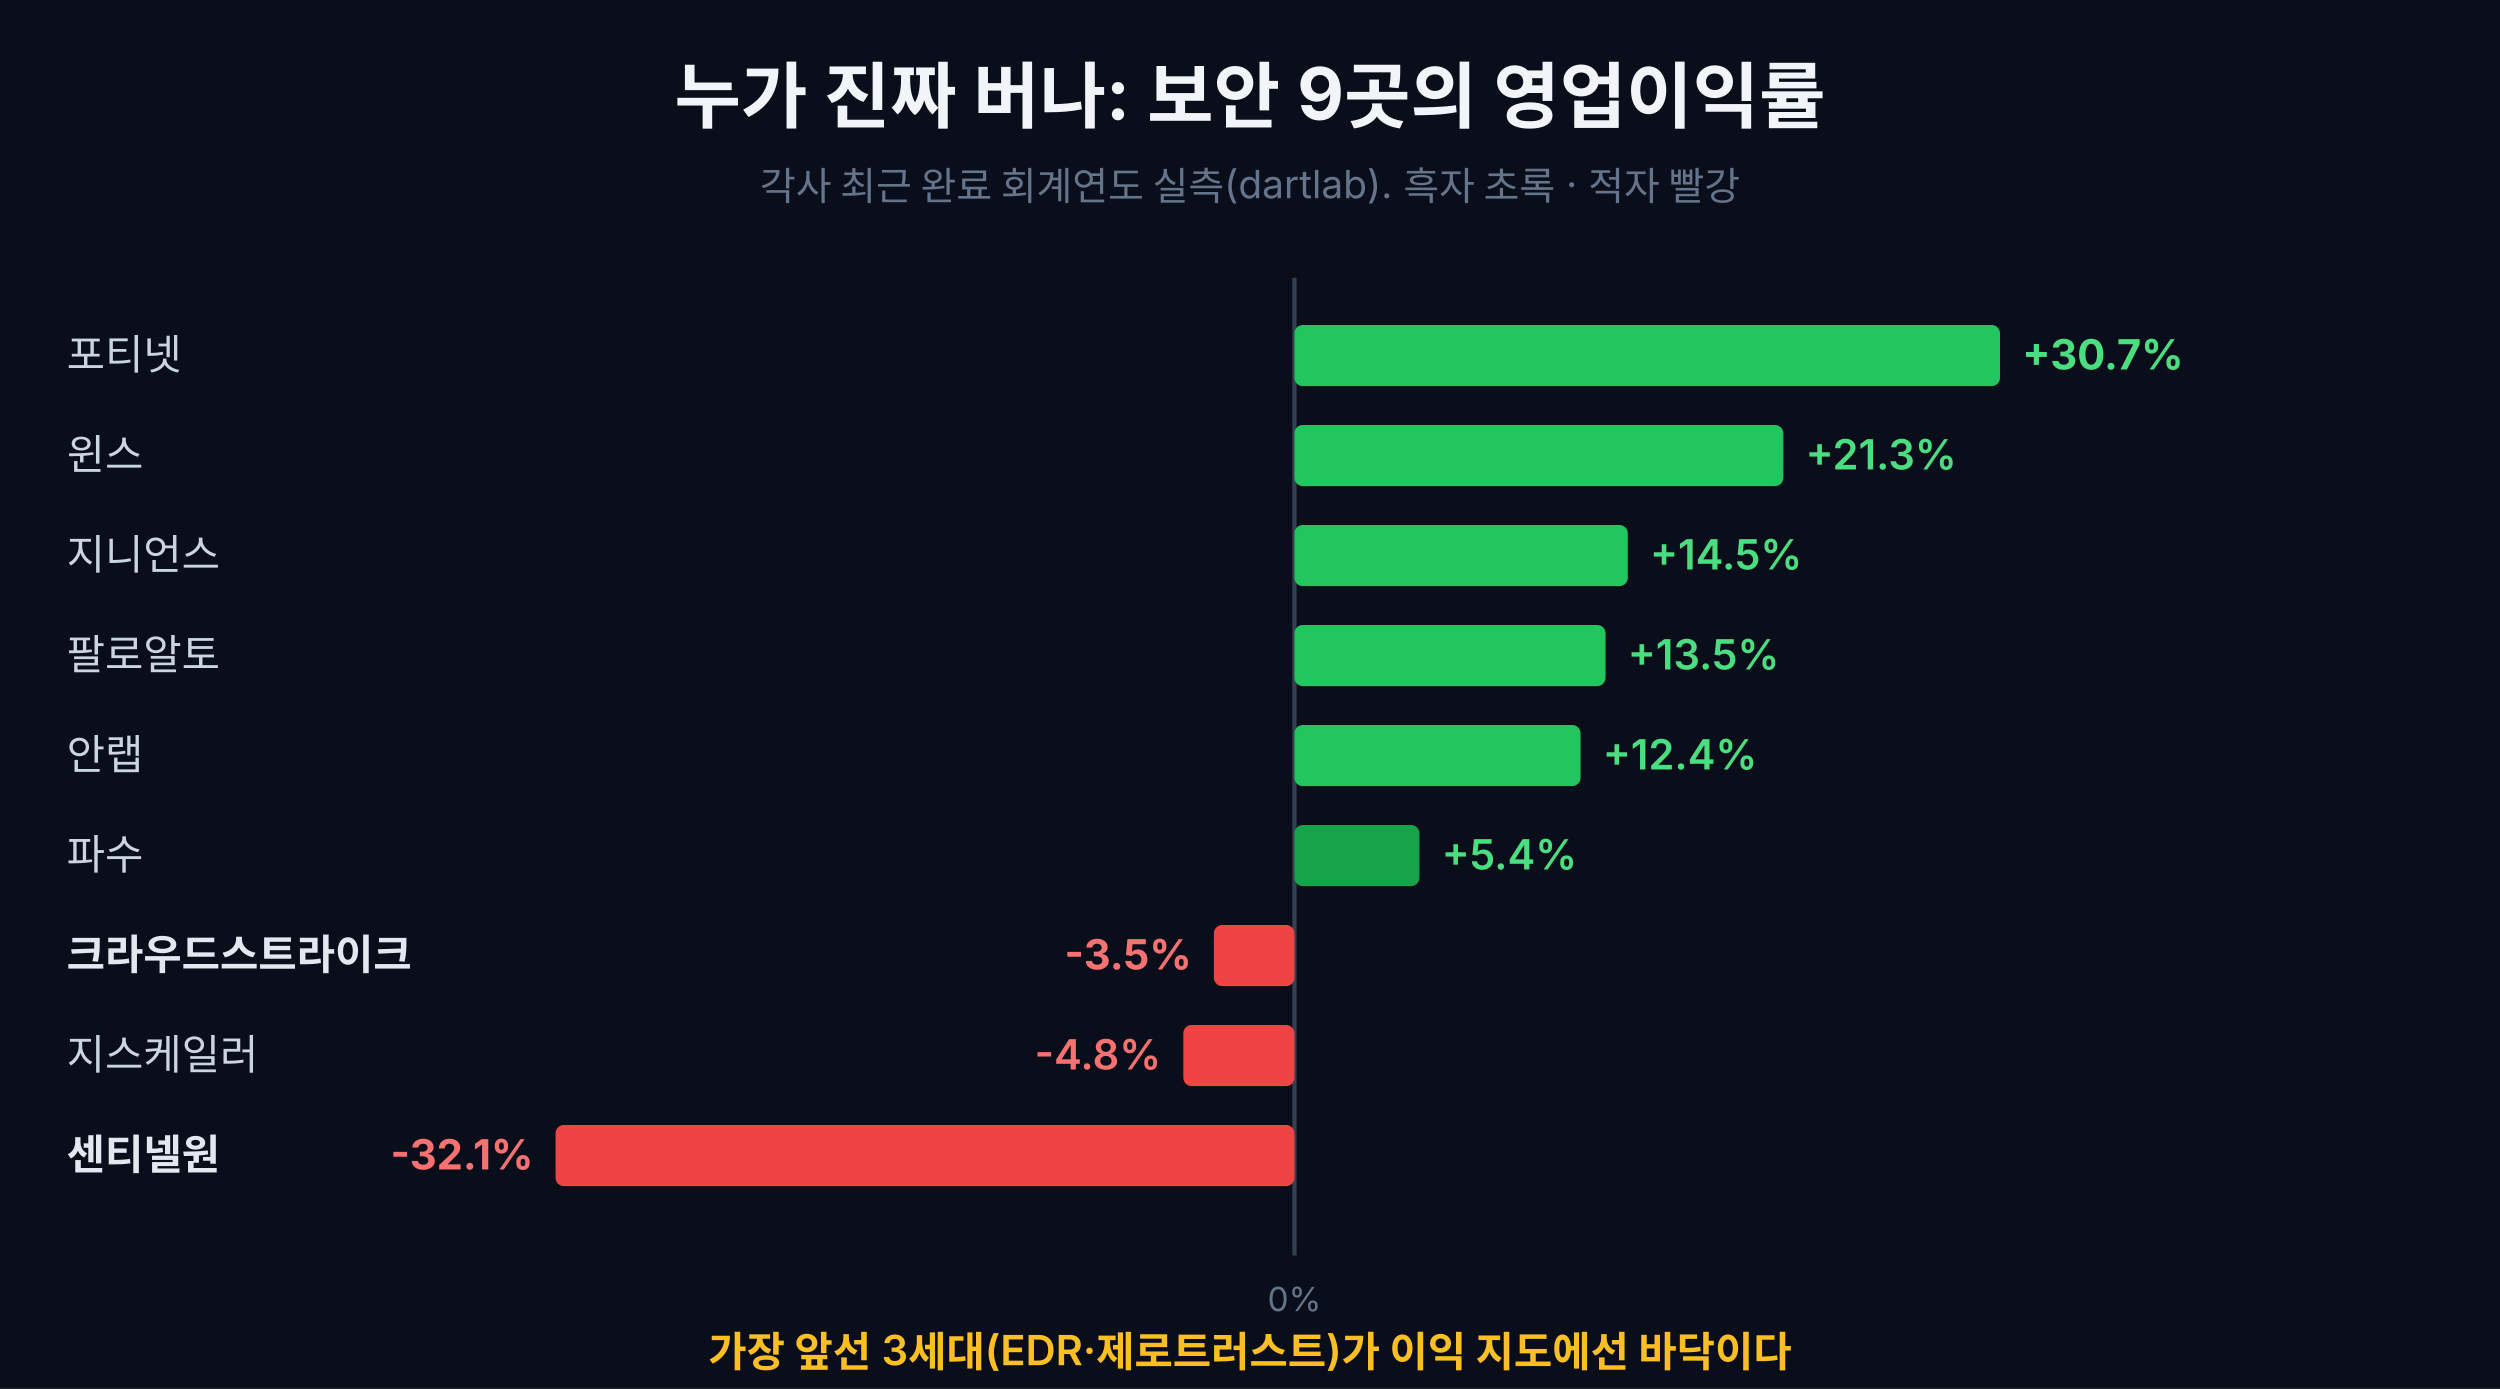
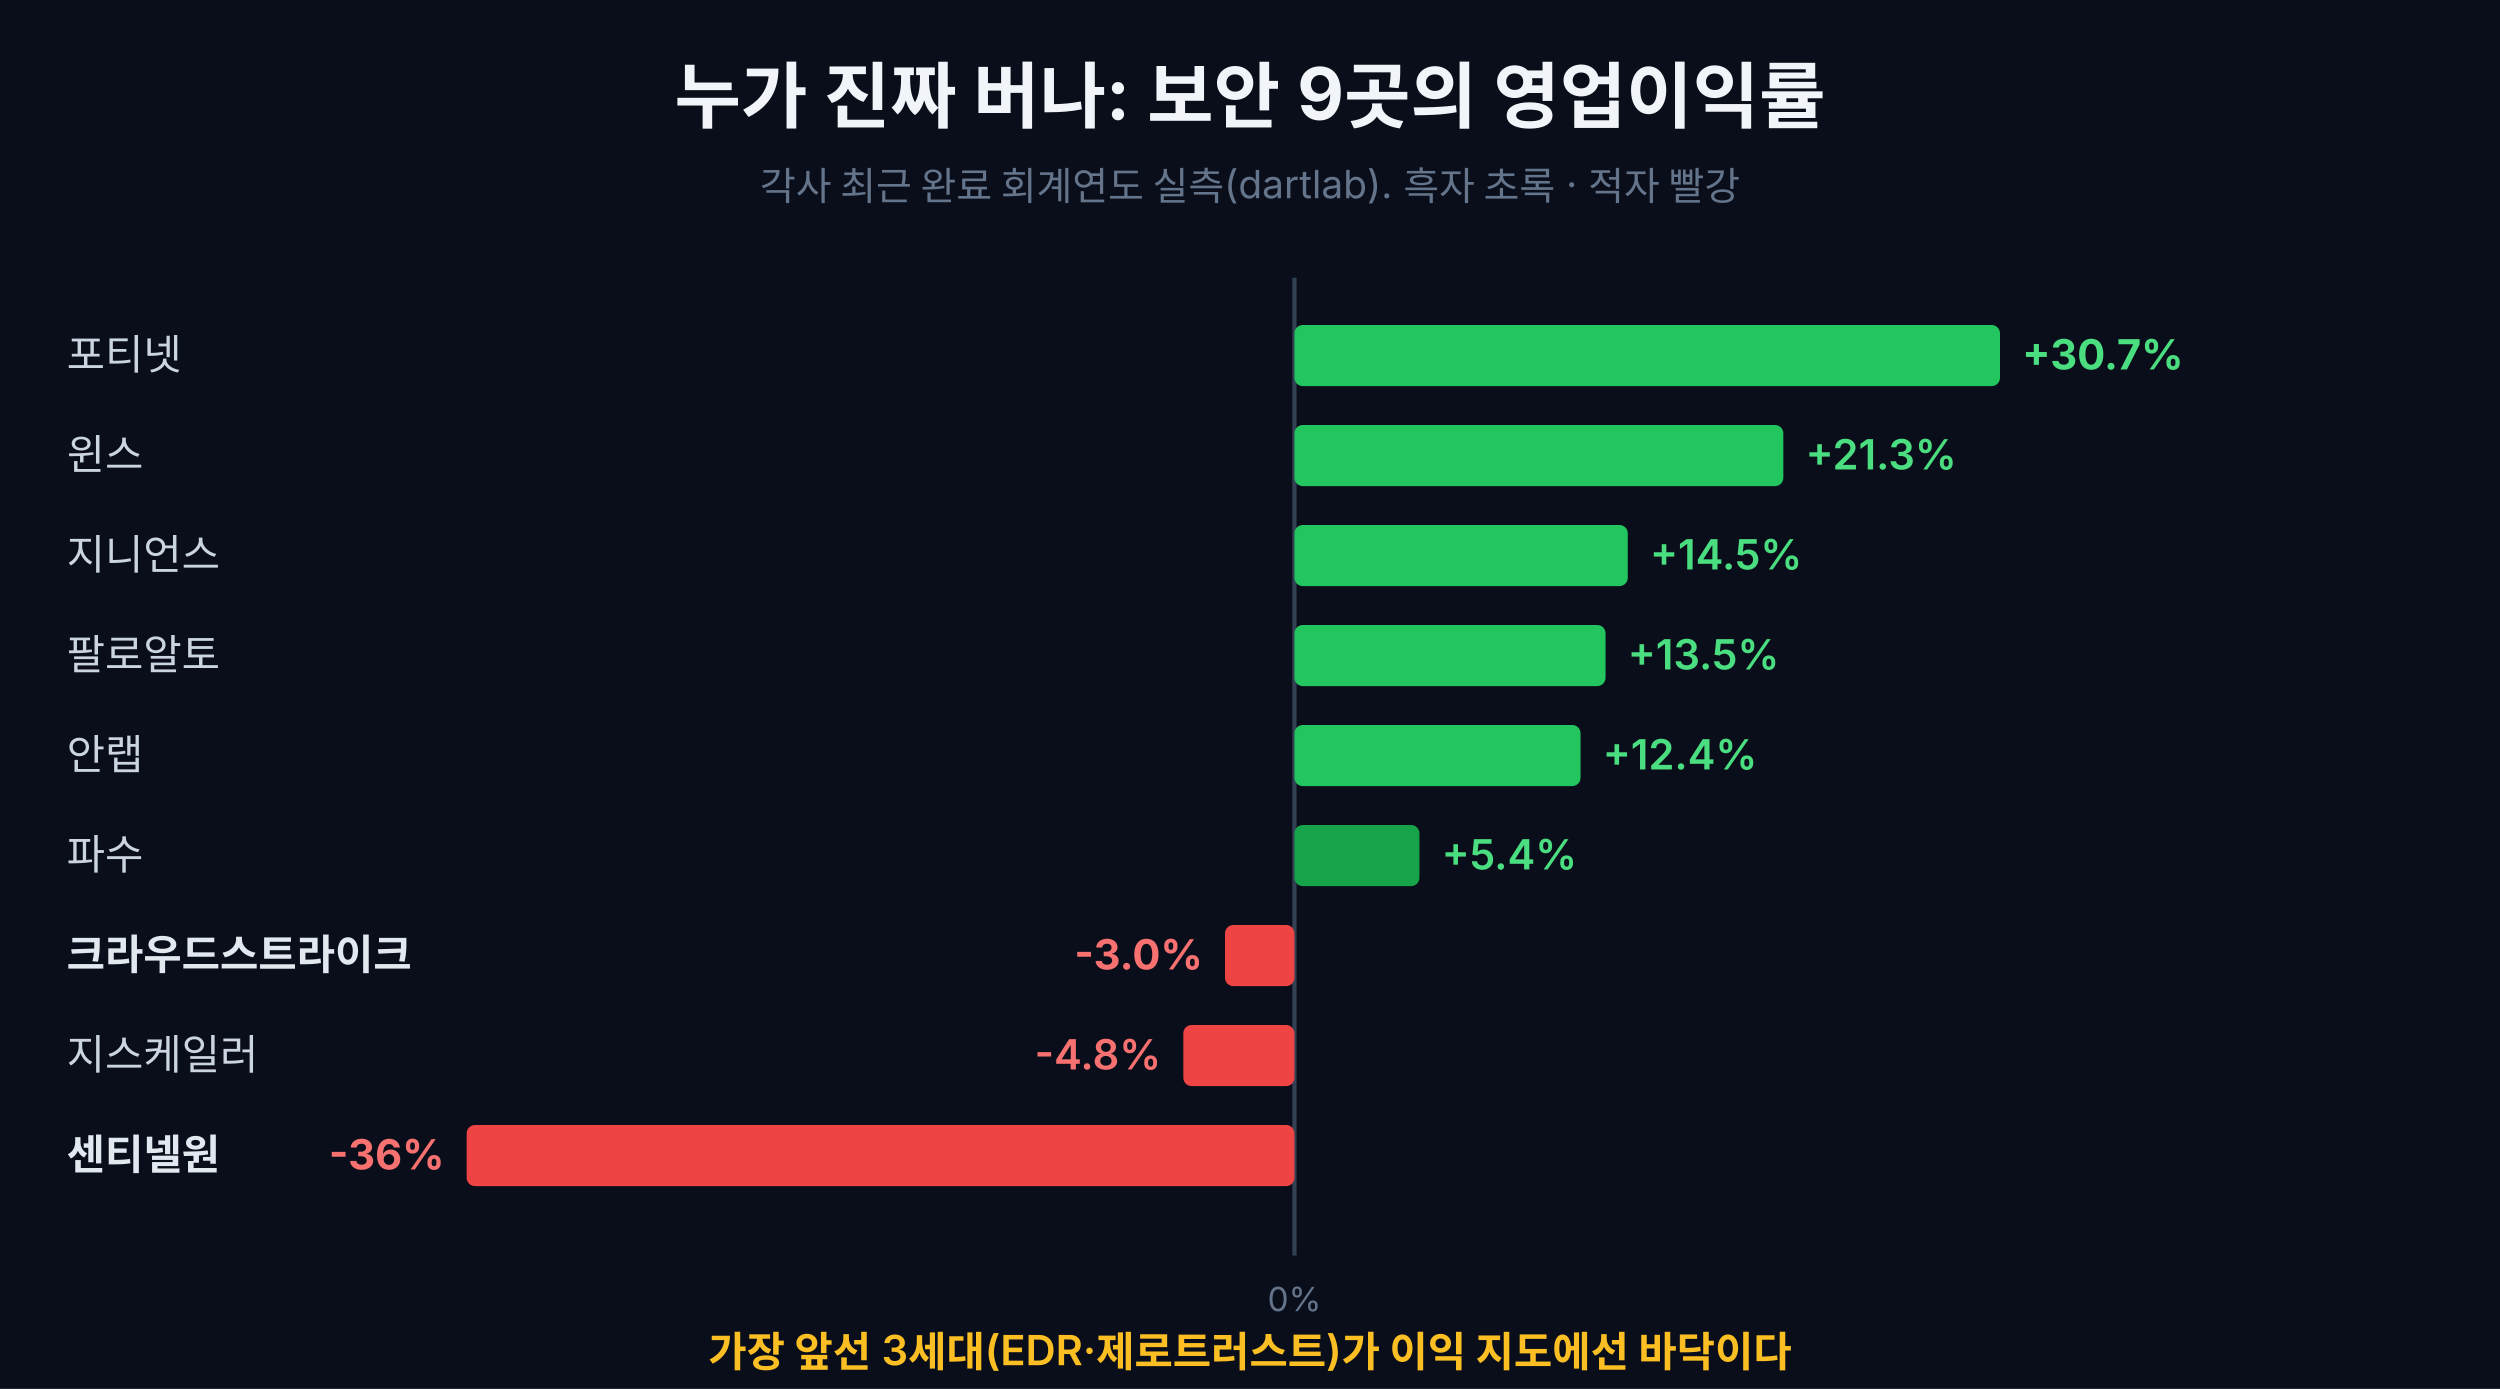
<svg xmlns="http://www.w3.org/2000/svg" viewBox="0 0 900 500" font-family="-apple-system, 'Segoe UI', sans-serif">
  <rect width="900" height="500" fill="#0a0e1a" />
  <text x="450" y="44" fill="#f1f5f9" font-size="26" font-weight="700" text-anchor="middle">누가 진짜 버나: 보안 9곳의 영업이익률</text>
  <text x="450" y="72" fill="#64748b" font-size="14" text-anchor="middle">각사 최근 완료 회계연도 실측(dartlab). 흑자 초록 · 적자 빨강</text>
  <line x1="466" y1="100" x2="466" y2="452" stroke="#334155" stroke-width="1.5" />
  <text x="466" y="472" fill="#64748b" font-size="12" text-anchor="middle">0%</text>
  <g font-size="15">
    <text x="24" y="133" fill="#cbd5e1">포티넷</text>
    <rect x="466" y="117" width="254" height="22" rx="3" fill="#22c55e" />
    <text x="728" y="133" fill="#4ade80" font-weight="700">+30.7%</text>
    <text x="24" y="169" fill="#cbd5e1">윈스</text>
    <rect x="466" y="153" width="176" height="22" rx="3" fill="#22c55e" />
    <text x="650" y="169" fill="#4ade80" font-weight="600">+21.3%</text>
    <text x="24" y="205" fill="#cbd5e1">지니언스</text>
    <rect x="466" y="189" width="120" height="22" rx="3" fill="#22c55e" />
    <text x="594" y="205" fill="#4ade80" font-weight="600">+14.5%</text>
    <text x="24" y="241" fill="#cbd5e1">팔로알토</text>
    <rect x="466" y="225" width="112" height="22" rx="3" fill="#22c55e" />
    <text x="586" y="241" fill="#4ade80" font-weight="600">+13.5%</text>
    <text x="24" y="277" fill="#cbd5e1">안랩</text>
    <rect x="466" y="261" width="103" height="22" rx="3" fill="#22c55e" />
    <text x="577" y="277" fill="#4ade80" font-weight="600">+12.4%</text>
    <text x="24" y="313" fill="#cbd5e1">파수</text>
    <rect x="466" y="297" width="45" height="22" rx="3" fill="#16a34a" />
    <text x="519" y="313" fill="#4ade80" font-weight="600">+5.4%</text>
    <text x="24" y="349" fill="#e2e8f0" font-weight="600">크라우드스트라이크</text>
-     <rect x="437" y="333" width="29" height="22" rx="3" fill="#ef4444" />
-     <text x="429" y="349" fill="#f87171" font-weight="700" text-anchor="end">-3.5%</text>
+     <rect x="441" y="333" width="25" height="22" rx="3" fill="#ef4444" />
+     <text x="433" y="349" fill="#f87171" font-weight="700" text-anchor="end">-3.0%</text>
    <text x="24" y="385" fill="#cbd5e1">지스케일러</text>
    <rect x="426" y="369" width="40" height="22" rx="3" fill="#ef4444" />
    <text x="418" y="385" fill="#f87171" font-weight="600" text-anchor="end">-4.8%</text>
    <text x="24" y="421" fill="#e2e8f0" font-weight="600">센티넬원</text>
-     <rect x="200" y="405" width="266" height="22" rx="3" fill="#ef4444" />
-     <text x="192" y="421" fill="#f87171" font-weight="700" text-anchor="end">-32.1%</text>
+     <rect x="168" y="405" width="298" height="22" rx="3" fill="#ef4444" />
+     <text x="160" y="421" fill="#f87171" font-weight="700" text-anchor="end">-36%</text>
  </g>
  <text x="450" y="492" fill="#fbbf24" font-size="15" font-weight="600" text-anchor="middle">가장 앞선 3세대(EDR·제로트러스트)가 이익 지도에선 바닥이다</text>
</svg>
